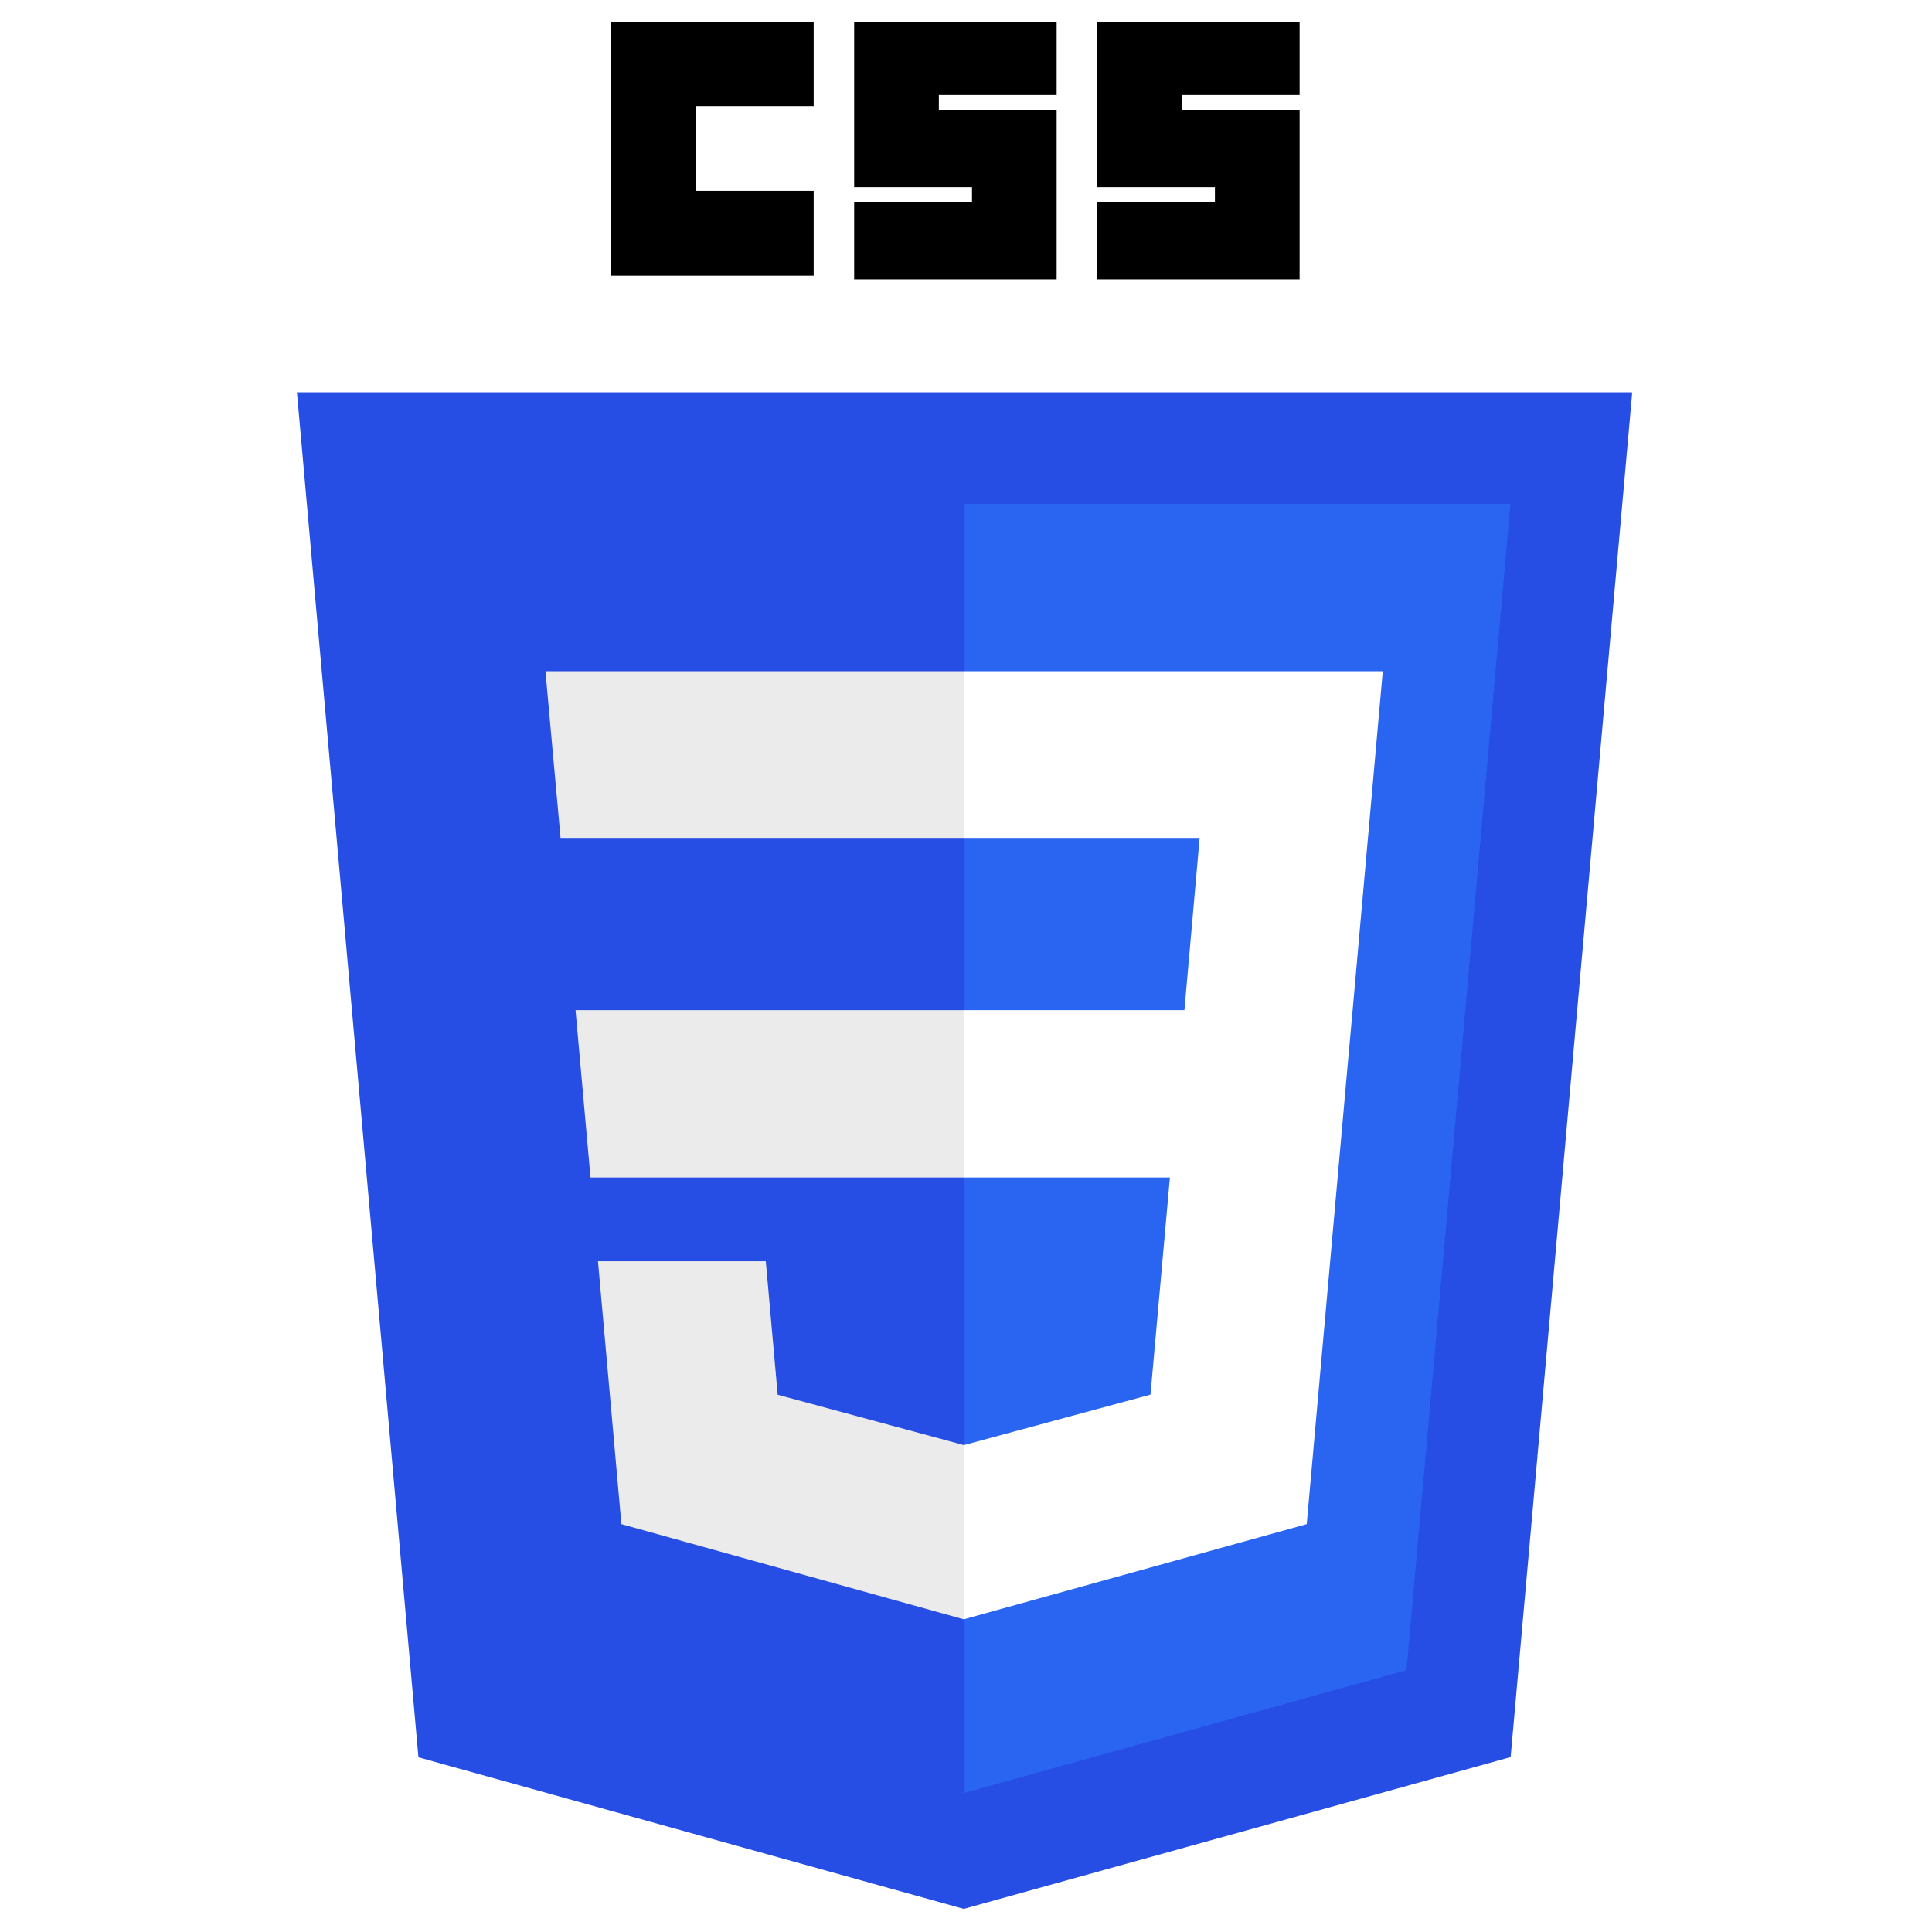
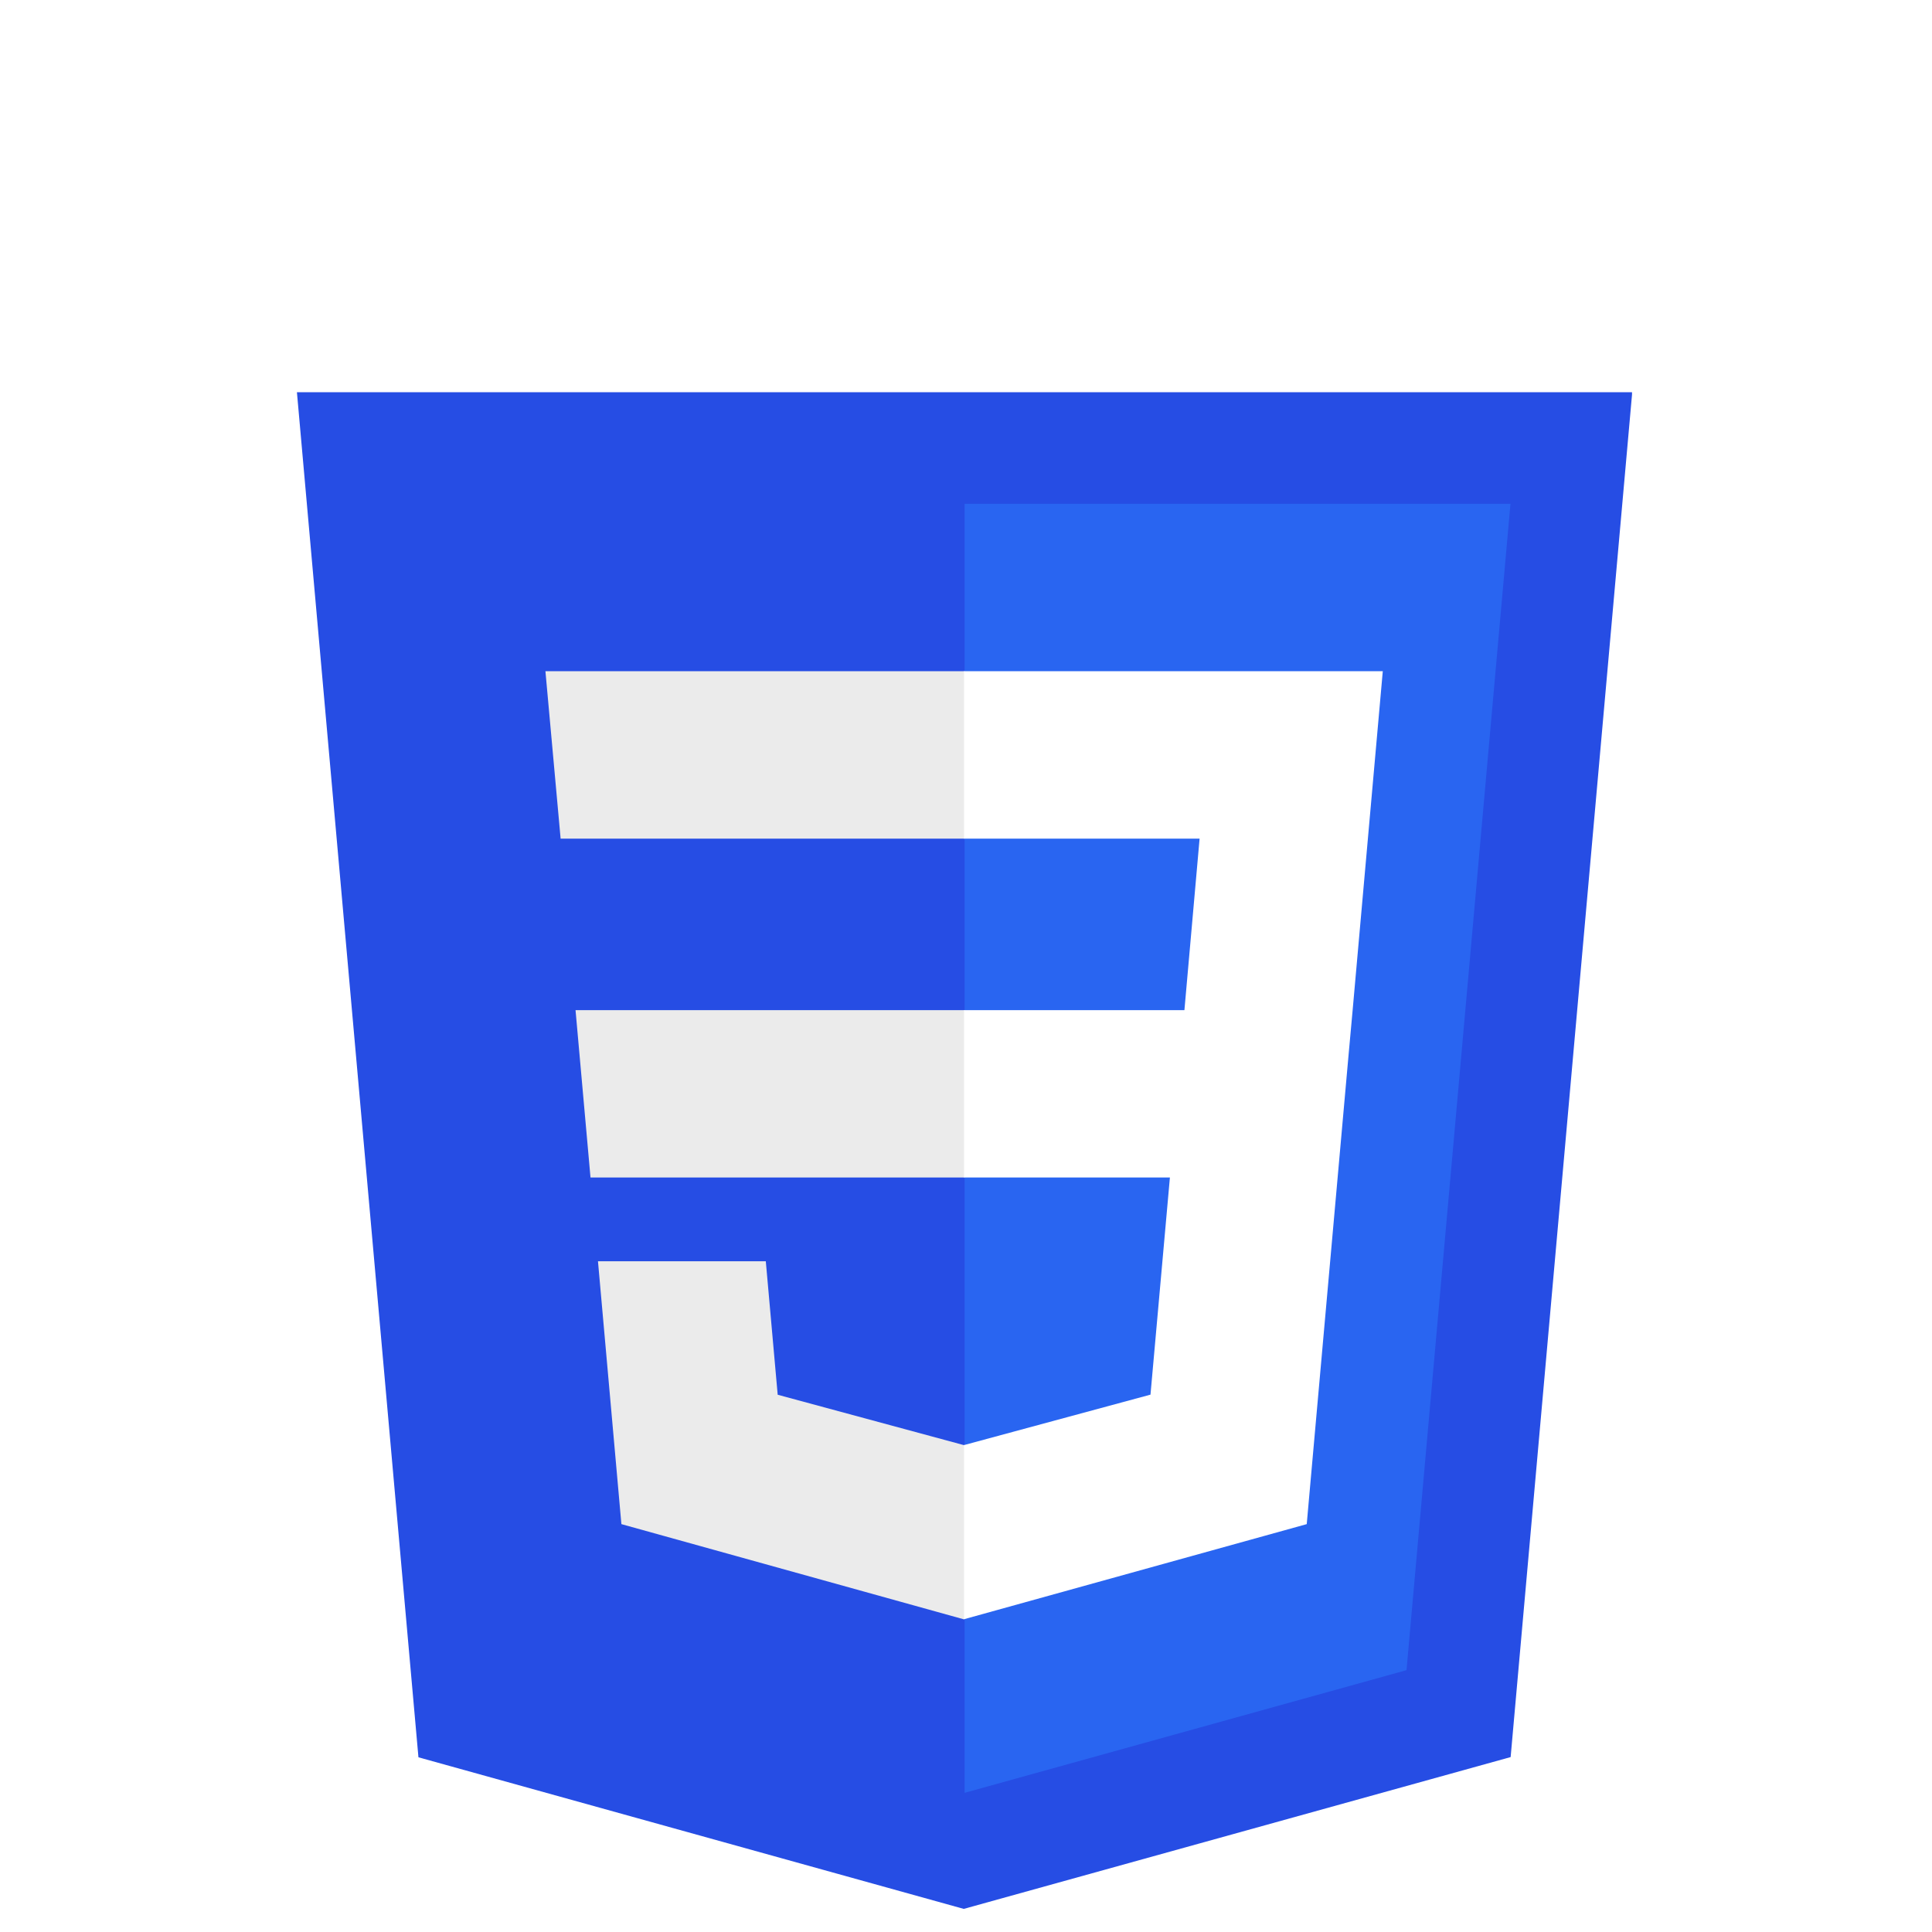
<svg xmlns="http://www.w3.org/2000/svg" width="375pt" height="375pt" viewBox="0 0 375 375" version="1.2">
  <defs>
    <clipPath id="clip1">
      <path d="M 57.586 76 L 316.773 76 L 316.773 370.984 L 57.586 370.984 Z M 57.586 76 " />
    </clipPath>
    <clipPath id="clip2">
      <path d="M 118 4.289 L 158 4.289 L 158 54 L 118 54 Z M 118 4.289 " />
    </clipPath>
    <clipPath id="clip3">
      <path d="M 165 4.289 L 206 4.289 L 206 55 L 165 55 Z M 165 4.289 " />
    </clipPath>
    <clipPath id="clip4">
      <path d="M 212 4.289 L 253 4.289 L 253 55 L 212 55 Z M 212 4.289 " />
    </clipPath>
  </defs>
  <g id="surface1">
    <g clip-path="url(#clip1)" clip-rule="nonzero">
      <path style=" stroke:none;fill-rule:nonzero;fill:rgb(14.899%,30.199%,89.409%);fill-opacity:1;" d="M 187.066 370.516 L 81.219 341.09 L 57.633 76.129 L 316.816 76.125 L 293.215 341.047 L 187.074 370.512 Z M 187.066 370.516 " />
    </g>
    <path style=" stroke:none;fill-rule:nonzero;fill:rgb(16.08%,39.609%,94.51%);fill-opacity:1;" d="M 273.004 324.18 L 293.18 97.793 L 187.23 97.789 L 187.23 347.988 L 273.004 324.176 Z M 273.004 324.18 " />
    <path style=" stroke:none;fill-rule:nonzero;fill:rgb(92.159%,92.159%,92.159%);fill-opacity:1;" d="M 111.711 196.066 L 114.617 228.555 L 187.23 228.555 L 187.23 196.066 Z M 111.711 196.066 " />
    <path style=" stroke:none;fill-rule:nonzero;fill:rgb(92.159%,92.159%,92.159%);fill-opacity:1;" d="M 105.867 130.281 L 108.816 162.781 L 187.23 162.781 L 187.23 130.281 Z M 105.867 130.281 " />
    <path style=" stroke:none;fill-rule:nonzero;fill:rgb(92.159%,92.159%,92.159%);fill-opacity:1;" d="M 187.23 280.457 L 187.09 280.496 L 150.949 270.719 L 148.641 244.805 L 116.066 244.805 L 120.613 295.832 L 187.078 314.309 L 187.23 314.27 Z M 187.23 280.457 " />
    <g clip-path="url(#clip2)" clip-rule="nonzero">
-       <path style=" stroke:none;fill-rule:nonzero;fill:rgb(0%,0%,0%);fill-opacity:1;" d="M 118.633 4.121 L 157.934 4.121 L 157.934 20.578 L 135.066 20.578 L 135.066 37.039 L 157.934 37.039 L 157.934 53.496 L 118.633 53.496 Z M 118.633 4.121 " />
+       <path style=" stroke:none;fill-rule:nonzero;fill:rgb(255,255,255);fill-opacity:1;" d="M 118.633 4.121 L 157.934 4.121 L 157.934 20.578 L 135.066 20.578 L 135.066 37.039 L 157.934 37.039 L 157.934 53.496 L 118.633 53.496 Z M 118.633 4.121 " />
    </g>
    <g clip-path="url(#clip3)" clip-rule="nonzero">
-       <path style=" stroke:none;fill-rule:nonzero;fill:rgb(0%,0%,0%);fill-opacity:1;" d="M 165.793 4.121 L 205.094 4.121 L 205.094 18.434 L 182.23 18.434 L 182.23 21.297 L 205.094 21.297 L 205.094 54.215 L 165.793 54.215 L 165.793 39.188 L 188.664 39.188 L 188.664 36.324 L 165.793 36.324 Z M 165.793 4.121 " />
+       <path style=" stroke:none;fill-rule:nonzero;fill:rgb(255,255,255);fill-opacity:1;" d="M 165.793 4.121 L 205.094 4.121 L 205.094 18.434 L 182.23 18.434 L 182.23 21.297 L 205.094 21.297 L 205.094 54.215 L 165.793 54.215 L 165.793 39.188 L 188.664 39.188 L 188.664 36.324 L 165.793 36.324 Z M 165.793 4.121 " />
    </g>
    <g clip-path="url(#clip4)" clip-rule="nonzero">
-       <path style=" stroke:none;fill-rule:nonzero;fill:rgb(0%,0%,0%);fill-opacity:1;" d="M 212.957 4.121 L 252.254 4.121 L 252.254 18.434 L 229.387 18.434 L 229.387 21.297 L 252.254 21.297 L 252.254 54.215 L 212.957 54.215 L 212.957 39.188 L 235.816 39.188 L 235.816 36.324 L 212.957 36.324 Z M 212.957 4.121 " />
+       <path style=" stroke:none;fill-rule:nonzero;fill:rgb(255,255,255);fill-opacity:1;" d="M 212.957 4.121 L 252.254 4.121 L 252.254 18.434 L 229.387 18.434 L 229.387 21.297 L 252.254 21.297 L 252.254 54.215 L 212.957 54.215 L 212.957 39.188 L 235.816 39.188 L 235.816 36.324 L 212.957 36.324 Z M 212.957 4.121 " />
    </g>
    <path style=" stroke:none;fill-rule:nonzero;fill:rgb(100%,100%,100%);fill-opacity:1;" d="M 262.547 196.066 L 268.398 130.281 L 187.117 130.281 L 187.117 162.781 L 232.84 162.781 L 229.895 196.066 L 187.117 196.066 L 187.117 228.555 L 227.078 228.555 L 223.309 270.699 L 187.117 280.488 L 187.117 314.289 L 253.637 295.832 L 254.125 290.336 L 261.754 204.785 Z M 262.547 196.066 " />
  </g>
</svg>
